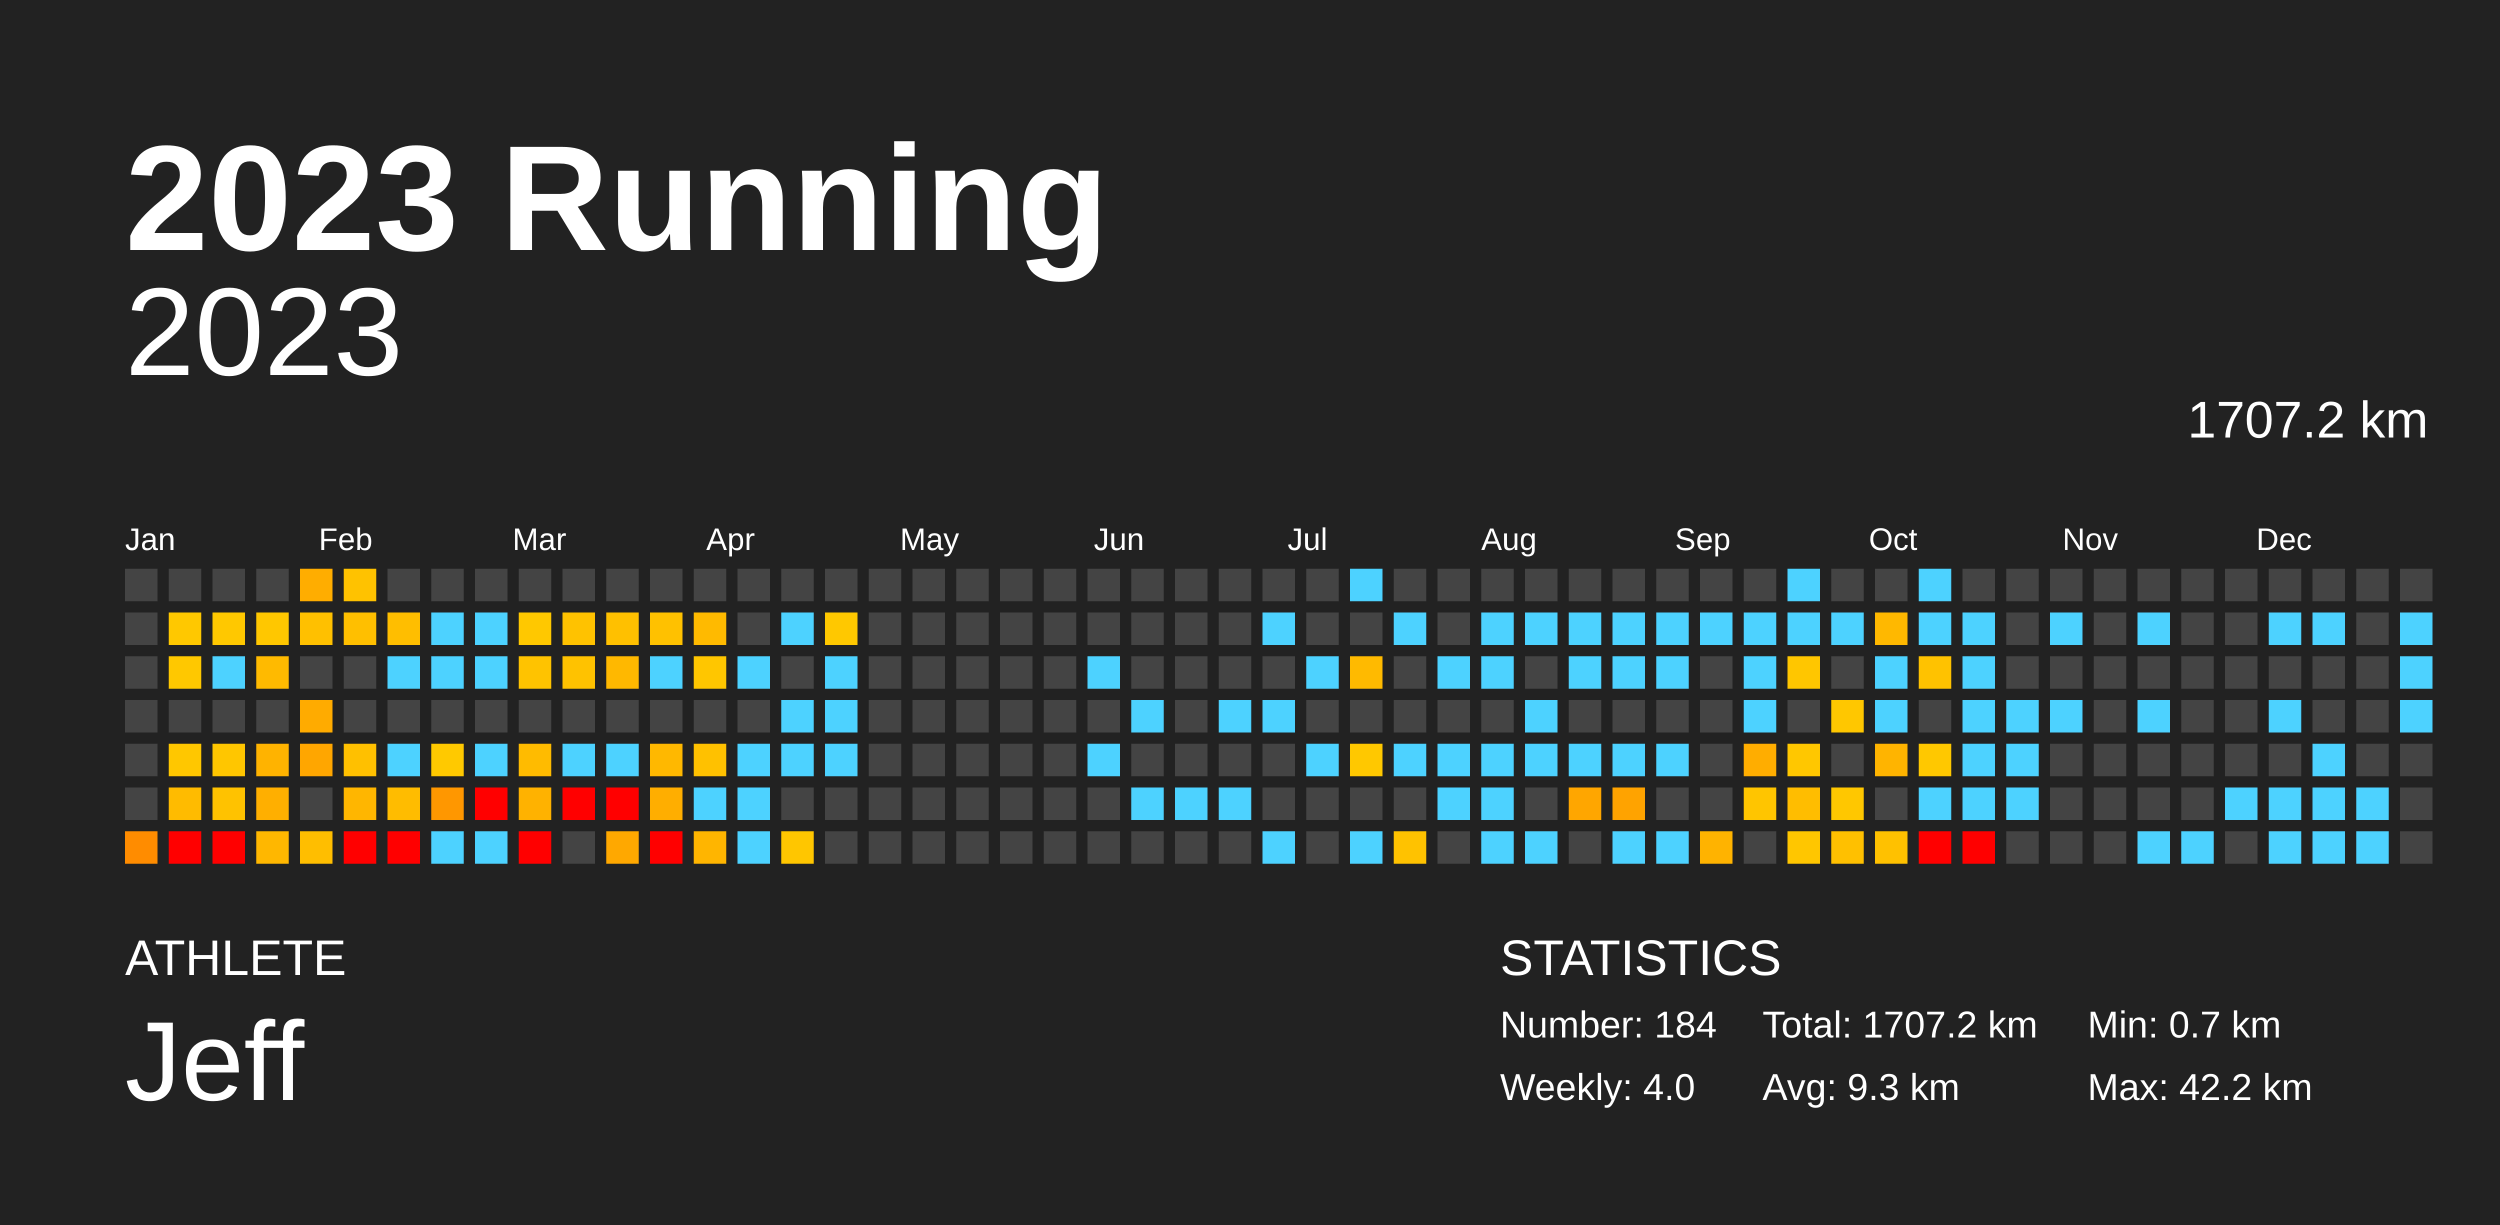
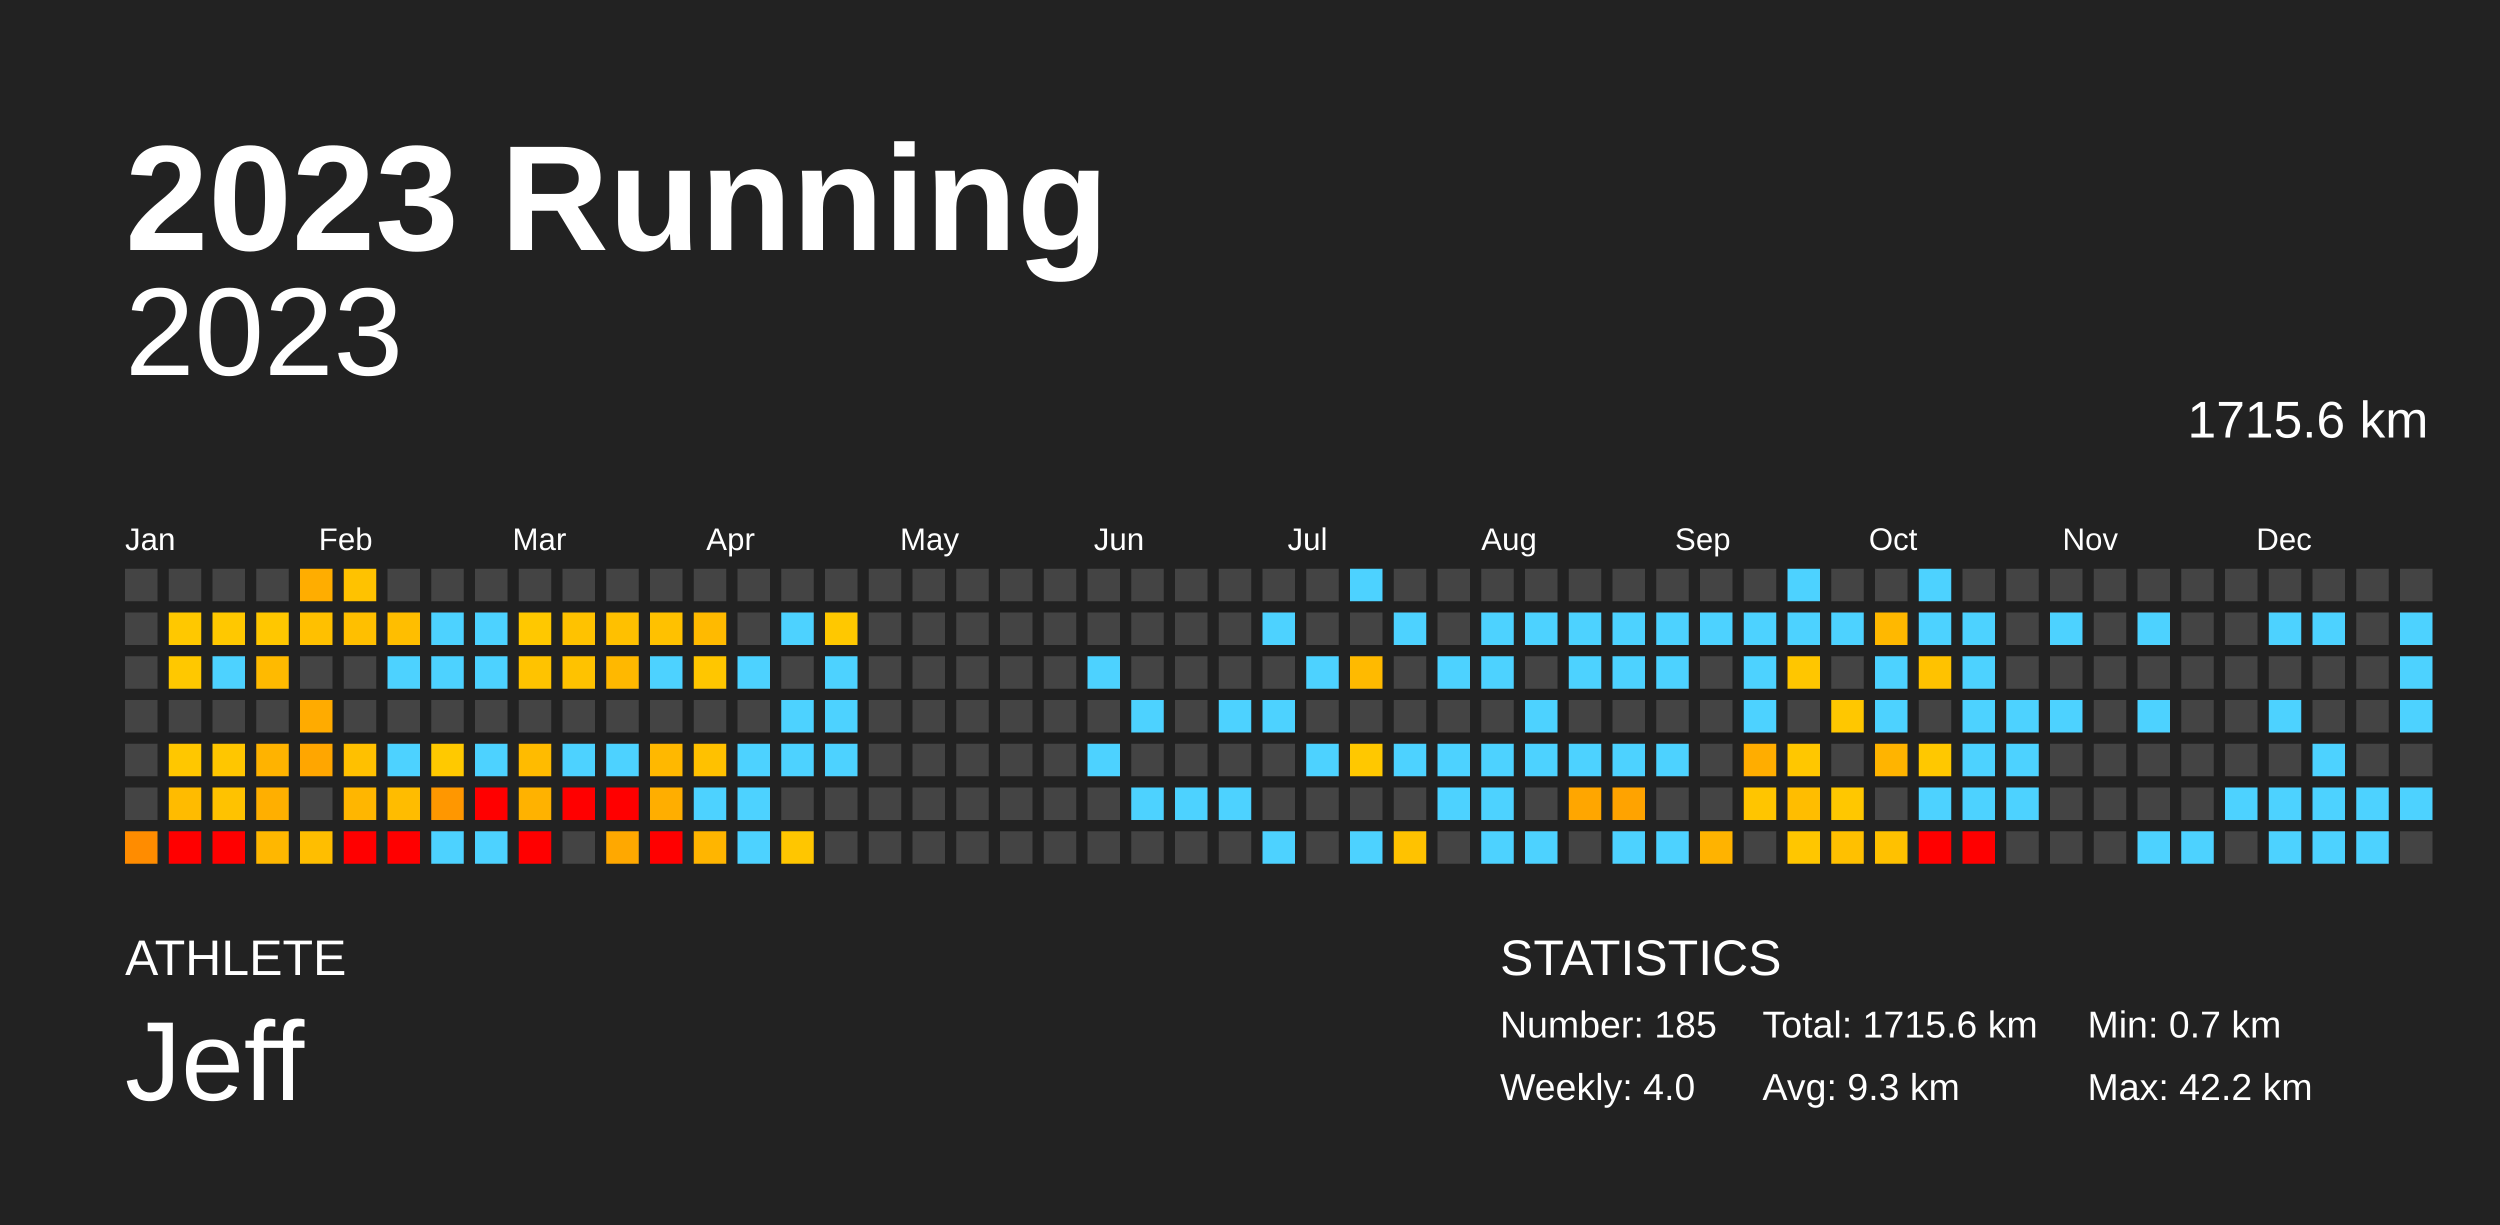
<svg xmlns="http://www.w3.org/2000/svg" baseProfile="full" height="98mm" version="1.1" viewBox="0,0,200,98" width="200mm">
  <defs />
  <rect fill="#222222" height="98" width="200" x="0" y="0" />
  <text fill="#FFFFFF" style="font-size:12px; font-family:Arial; font-weight:bold;" x="10" y="20">2023 Running</text>
  <text fill="#FFFFFF" style="font-size:4px; font-family:Arial" x="10" y="78">ATHLETE</text>
  <text fill="#FFFFFF" style="font-size:9px; font-family:Arial" x="10" y="88">Jeff</text>
  <text fill="#FFFFFF" style="font-size:4px; font-family:Arial" x="120" y="78">STATISTICS</text>
-   <text fill="#FFFFFF" style="font-size:3px; font-family:Arial" x="120" y="83">Number: 184</text>
+   <text fill="#FFFFFF" style="font-size:3px; font-family:Arial" x="120" y="83">Number: 185</text>
  <text fill="#FFFFFF" style="font-size:3px; font-family:Arial" x="120" y="88">Weekly: 4.0</text>
-   <text fill="#FFFFFF" style="font-size:3px; font-family:Arial" x="141" y="83">Total: 1707.2 km</text>
+   <text fill="#FFFFFF" style="font-size:3px; font-family:Arial" x="141" y="83">Total: 1715.6 km</text>
  <text fill="#FFFFFF" style="font-size:3px; font-family:Arial" x="141" y="88">Avg: 9.3 km</text>
  <text fill="#FFFFFF" style="font-size:3px; font-family:Arial" x="167" y="83">Min: 0.7 km</text>
  <text fill="#FFFFFF" style="font-size:3px; font-family:Arial" x="167" y="88">Max: 42.2 km</text>
  <text alignment-baseline="hanging" fill="#FFFFFF" style="font-size:10.0px; font-family:Arial;" x="10" y="30">2023</text>
-   <text alignment-baseline="hanging" fill="#FFFFFF" style="font-size:4.125px; font-family:Arial;" x="175" y="35">1707.2 km</text>
+   <text alignment-baseline="hanging" fill="#FFFFFF" style="font-size:4.125px; font-family:Arial;" x="175" y="35">1715.6 km</text>
  <text fill="#FFFFFF" style="font-size:2.5px; font-family:Arial" x="10.0" y="44">Jan</text>
  <text fill="#FFFFFF" style="font-size:2.5px; font-family:Arial" x="25.5" y="44">Feb</text>
  <text fill="#FFFFFF" style="font-size:2.5px; font-family:Arial" x="41.0" y="44">Mar</text>
  <text fill="#FFFFFF" style="font-size:2.5px; font-family:Arial" x="56.5" y="44">Apr</text>
  <text fill="#FFFFFF" style="font-size:2.5px; font-family:Arial" x="72.0" y="44">May</text>
  <text fill="#FFFFFF" style="font-size:2.5px; font-family:Arial" x="87.5" y="44">Jun</text>
  <text fill="#FFFFFF" style="font-size:2.5px; font-family:Arial" x="103.0" y="44">Jul</text>
  <text fill="#FFFFFF" style="font-size:2.5px; font-family:Arial" x="118.5" y="44">Aug</text>
  <text fill="#FFFFFF" style="font-size:2.5px; font-family:Arial" x="134.0" y="44">Sep</text>
  <text fill="#FFFFFF" style="font-size:2.5px; font-family:Arial" x="149.5" y="44">Oct</text>
  <text fill="#FFFFFF" style="font-size:2.5px; font-family:Arial" x="165.0" y="44">Nov</text>
  <text fill="#FFFFFF" style="font-size:2.5px; font-family:Arial" x="180.5" y="44">Dec</text>
  <rect fill="#444444" height="2.6" width="2.6" x="10.0" y="45.5" />
  <rect fill="#444444" height="2.6" width="2.6" x="10.0" y="49.0" />
  <rect fill="#444444" height="2.6" width="2.6" x="10.0" y="52.5" />
  <rect fill="#444444" height="2.6" width="2.6" x="10.0" y="56.0" />
  <rect fill="#444444" height="2.6" width="2.6" x="10.0" y="59.5" />
  <rect fill="#444444" height="2.6" width="2.6" x="10.0" y="63.0" />
  <rect fill="#ff8c00" height="2.6" width="2.6" x="10.0" y="66.5" />
  <rect fill="#444444" height="2.6" width="2.6" x="13.5" y="45.5" />
  <rect fill="#ffc800" height="2.6" width="2.6" x="13.5" y="49.0" />
  <rect fill="#ffc800" height="2.6" width="2.6" x="13.5" y="52.5" />
  <rect fill="#444444" height="2.6" width="2.6" x="13.5" y="56.0" />
  <rect fill="#ffc700" height="2.6" width="2.6" x="13.5" y="59.5" />
  <rect fill="#ffbb00" height="2.6" width="2.6" x="13.5" y="63.0" />
  <rect fill="red" height="2.6" width="2.6" x="13.5" y="66.5" />
  <rect fill="#444444" height="2.6" width="2.6" x="17.0" y="45.5" />
  <rect fill="#ffc800" height="2.6" width="2.6" x="17.0" y="49.0" />
  <rect fill="#4dd2ff" height="2.6" width="2.6" x="17.0" y="52.5" />
  <rect fill="#444444" height="2.6" width="2.6" x="17.0" y="56.0" />
  <rect fill="#ffc600" height="2.6" width="2.6" x="17.0" y="59.5" />
  <rect fill="#ffc200" height="2.6" width="2.6" x="17.0" y="63.0" />
  <rect fill="red" height="2.6" width="2.6" x="17.0" y="66.5" />
  <rect fill="#444444" height="2.6" width="2.6" x="20.5" y="45.5" />
  <rect fill="#ffc700" height="2.6" width="2.6" x="20.5" y="49.0" />
  <rect fill="#ffba00" height="2.6" width="2.6" x="20.5" y="52.5" />
  <rect fill="#444444" height="2.6" width="2.6" x="20.5" y="56.0" />
  <rect fill="#ffb300" height="2.6" width="2.6" x="20.5" y="59.5" />
  <rect fill="#ffaf00" height="2.6" width="2.6" x="20.5" y="63.0" />
  <rect fill="#ffb700" height="2.6" width="2.6" x="20.5" y="66.5" />
  <rect fill="#ffad00" height="2.6" width="2.6" x="24.0" y="45.5" />
  <rect fill="#ffc000" height="2.6" width="2.6" x="24.0" y="49.0" />
  <rect fill="#444444" height="2.6" width="2.6" x="24.0" y="52.5" />
  <rect fill="#ffab00" height="2.6" width="2.6" x="24.0" y="56.0" />
  <rect fill="#ffa600" height="2.6" width="2.6" x="24.0" y="59.5" />
  <rect fill="#444444" height="2.6" width="2.6" x="24.0" y="63.0" />
  <rect fill="#ffbe00" height="2.6" width="2.6" x="24.0" y="66.5" />
  <rect fill="#ffc200" height="2.6" width="2.6" x="27.5" y="45.5" />
  <rect fill="#ffbf00" height="2.6" width="2.6" x="27.5" y="49.0" />
  <rect fill="#444444" height="2.6" width="2.6" x="27.5" y="52.5" />
  <rect fill="#444444" height="2.6" width="2.6" x="27.5" y="56.0" />
  <rect fill="#ffc000" height="2.6" width="2.6" x="27.5" y="59.5" />
  <rect fill="#ffb600" height="2.6" width="2.6" x="27.5" y="63.0" />
  <rect fill="red" height="2.6" width="2.6" x="27.5" y="66.5" />
  <rect fill="#444444" height="2.6" width="2.6" x="31.0" y="45.5" />
  <rect fill="#ffbe00" height="2.6" width="2.6" x="31.0" y="49.0" />
  <rect fill="#4dd2ff" height="2.6" width="2.6" x="31.0" y="52.5" />
  <rect fill="#444444" height="2.6" width="2.6" x="31.0" y="56.0" />
  <rect fill="#4dd2ff" height="2.6" width="2.6" x="31.0" y="59.5" />
  <rect fill="#ffbc00" height="2.6" width="2.6" x="31.0" y="63.0" />
  <rect fill="red" height="2.6" width="2.6" x="31.0" y="66.5" />
  <rect fill="#444444" height="2.6" width="2.6" x="34.5" y="45.5" />
  <rect fill="#4dd2ff" height="2.6" width="2.6" x="34.5" y="49.0" />
  <rect fill="#4dd2ff" height="2.6" width="2.6" x="34.5" y="52.5" />
  <rect fill="#444444" height="2.6" width="2.6" x="34.5" y="56.0" />
  <rect fill="#ffc900" height="2.6" width="2.6" x="34.5" y="59.5" />
  <rect fill="#ff9700" height="2.6" width="2.6" x="34.5" y="63.0" />
  <rect fill="#4dd2ff" height="2.6" width="2.6" x="34.5" y="66.5" />
  <rect fill="#444444" height="2.6" width="2.6" x="38.0" y="45.5" />
  <rect fill="#4dd2ff" height="2.6" width="2.6" x="38.0" y="49.0" />
  <rect fill="#4dd2ff" height="2.6" width="2.6" x="38.0" y="52.5" />
  <rect fill="#444444" height="2.6" width="2.6" x="38.0" y="56.0" />
  <rect fill="#4dd2ff" height="2.6" width="2.6" x="38.0" y="59.5" />
  <rect fill="red" height="2.6" width="2.6" x="38.0" y="63.0" />
  <rect fill="#4dd2ff" height="2.6" width="2.6" x="38.0" y="66.5" />
  <rect fill="#444444" height="2.6" width="2.6" x="41.5" y="45.5" />
  <rect fill="#ffc800" height="2.6" width="2.6" x="41.5" y="49.0" />
  <rect fill="#ffc300" height="2.6" width="2.6" x="41.5" y="52.5" />
  <rect fill="#444444" height="2.6" width="2.6" x="41.5" y="56.0" />
  <rect fill="#ffbb00" height="2.6" width="2.6" x="41.5" y="59.5" />
  <rect fill="#ffb200" height="2.6" width="2.6" x="41.5" y="63.0" />
  <rect fill="red" height="2.6" width="2.6" x="41.5" y="66.5" />
  <rect fill="#444444" height="2.6" width="2.6" x="45.0" y="45.5" />
  <rect fill="#ffc200" height="2.6" width="2.6" x="45.0" y="49.0" />
  <rect fill="#ffc200" height="2.6" width="2.6" x="45.0" y="52.5" />
  <rect fill="#444444" height="2.6" width="2.6" x="45.0" y="56.0" />
  <rect fill="#4dd2ff" height="2.6" width="2.6" x="45.0" y="59.5" />
  <rect fill="red" height="2.6" width="2.6" x="45.0" y="63.0" />
  <rect fill="#444444" height="2.6" width="2.6" x="45.0" y="66.5" />
  <rect fill="#444444" height="2.6" width="2.6" x="48.5" y="45.5" />
  <rect fill="#ffc000" height="2.6" width="2.6" x="48.5" y="49.0" />
  <rect fill="#ffb800" height="2.6" width="2.6" x="48.5" y="52.5" />
  <rect fill="#444444" height="2.6" width="2.6" x="48.5" y="56.0" />
  <rect fill="#4dd2ff" height="2.6" width="2.6" x="48.5" y="59.5" />
  <rect fill="red" height="2.6" width="2.6" x="48.5" y="63.0" />
  <rect fill="#ffa800" height="2.6" width="2.6" x="48.5" y="66.5" />
  <rect fill="#444444" height="2.6" width="2.6" x="52.0" y="45.5" />
  <rect fill="#ffc100" height="2.6" width="2.6" x="52.0" y="49.0" />
  <rect fill="#4dd2ff" height="2.6" width="2.6" x="52.0" y="52.5" />
  <rect fill="#444444" height="2.6" width="2.6" x="52.0" y="56.0" />
  <rect fill="#ffb800" height="2.6" width="2.6" x="52.0" y="59.5" />
  <rect fill="#ffae00" height="2.6" width="2.6" x="52.0" y="63.0" />
  <rect fill="red" height="2.6" width="2.6" x="52.0" y="66.5" />
  <rect fill="#444444" height="2.6" width="2.6" x="55.5" y="45.5" />
  <rect fill="#ffba00" height="2.6" width="2.6" x="55.5" y="49.0" />
  <rect fill="#ffc600" height="2.6" width="2.6" x="55.5" y="52.5" />
  <rect fill="#444444" height="2.6" width="2.6" x="55.5" y="56.0" />
  <rect fill="#ffc100" height="2.6" width="2.6" x="55.5" y="59.5" />
  <rect fill="#4dd2ff" height="2.6" width="2.6" x="55.5" y="63.0" />
  <rect fill="#ffb500" height="2.6" width="2.6" x="55.5" y="66.5" />
  <rect fill="#444444" height="2.6" width="2.6" x="59.0" y="45.5" />
  <rect fill="#444444" height="2.6" width="2.6" x="59.0" y="49.0" />
  <rect fill="#4dd2ff" height="2.6" width="2.6" x="59.0" y="52.5" />
  <rect fill="#444444" height="2.6" width="2.6" x="59.0" y="56.0" />
  <rect fill="#4dd2ff" height="2.6" width="2.6" x="59.0" y="59.5" />
  <rect fill="#4dd2ff" height="2.6" width="2.6" x="59.0" y="63.0" />
  <rect fill="#4dd2ff" height="2.6" width="2.6" x="59.0" y="66.5" />
  <rect fill="#444444" height="2.6" width="2.6" x="62.5" y="45.5" />
  <rect fill="#4dd2ff" height="2.6" width="2.6" x="62.5" y="49.0" />
  <rect fill="#444444" height="2.6" width="2.6" x="62.5" y="52.5" />
  <rect fill="#4dd2ff" height="2.6" width="2.6" x="62.5" y="56.0" />
  <rect fill="#4dd2ff" height="2.6" width="2.6" x="62.5" y="59.5" />
  <rect fill="#444444" height="2.6" width="2.6" x="62.5" y="63.0" />
  <rect fill="#ffc600" height="2.6" width="2.6" x="62.5" y="66.5" />
  <rect fill="#444444" height="2.6" width="2.6" x="66.0" y="45.5" />
  <rect fill="#ffc800" height="2.6" width="2.6" x="66.0" y="49.0" />
  <rect fill="#4dd2ff" height="2.6" width="2.6" x="66.0" y="52.5" />
  <rect fill="#4dd2ff" height="2.6" width="2.6" x="66.0" y="56.0" />
  <rect fill="#4dd2ff" height="2.6" width="2.6" x="66.0" y="59.5" />
  <rect fill="#444444" height="2.6" width="2.6" x="66.0" y="63.0" />
  <rect fill="#444444" height="2.6" width="2.6" x="66.0" y="66.5" />
  <rect fill="#444444" height="2.6" width="2.6" x="69.5" y="45.5" />
  <rect fill="#444444" height="2.6" width="2.6" x="69.5" y="49.0" />
  <rect fill="#444444" height="2.6" width="2.6" x="69.5" y="52.5" />
  <rect fill="#444444" height="2.6" width="2.6" x="69.5" y="56.0" />
  <rect fill="#444444" height="2.6" width="2.6" x="69.5" y="59.5" />
  <rect fill="#444444" height="2.6" width="2.6" x="69.5" y="63.0" />
  <rect fill="#444444" height="2.6" width="2.6" x="69.5" y="66.5" />
  <rect fill="#444444" height="2.6" width="2.6" x="73.0" y="45.5" />
  <rect fill="#444444" height="2.6" width="2.6" x="73.0" y="49.0" />
  <rect fill="#444444" height="2.6" width="2.6" x="73.0" y="52.5" />
  <rect fill="#444444" height="2.6" width="2.6" x="73.0" y="56.0" />
  <rect fill="#444444" height="2.6" width="2.6" x="73.0" y="59.5" />
  <rect fill="#444444" height="2.6" width="2.6" x="73.0" y="63.0" />
  <rect fill="#444444" height="2.6" width="2.6" x="73.0" y="66.5" />
  <rect fill="#444444" height="2.6" width="2.6" x="76.5" y="45.5" />
  <rect fill="#444444" height="2.6" width="2.6" x="76.5" y="49.0" />
  <rect fill="#444444" height="2.6" width="2.6" x="76.5" y="52.5" />
  <rect fill="#444444" height="2.6" width="2.6" x="76.5" y="56.0" />
  <rect fill="#444444" height="2.6" width="2.6" x="76.5" y="59.5" />
  <rect fill="#444444" height="2.6" width="2.6" x="76.5" y="63.0" />
  <rect fill="#444444" height="2.6" width="2.6" x="76.5" y="66.5" />
  <rect fill="#444444" height="2.6" width="2.6" x="80.0" y="45.5" />
  <rect fill="#444444" height="2.6" width="2.6" x="80.0" y="49.0" />
  <rect fill="#444444" height="2.6" width="2.6" x="80.0" y="52.5" />
  <rect fill="#444444" height="2.6" width="2.6" x="80.0" y="56.0" />
  <rect fill="#444444" height="2.6" width="2.6" x="80.0" y="59.5" />
  <rect fill="#444444" height="2.6" width="2.6" x="80.0" y="63.0" />
  <rect fill="#444444" height="2.6" width="2.6" x="80.0" y="66.5" />
  <rect fill="#444444" height="2.6" width="2.6" x="83.5" y="45.5" />
  <rect fill="#444444" height="2.6" width="2.6" x="83.5" y="49.0" />
  <rect fill="#444444" height="2.6" width="2.6" x="83.5" y="52.5" />
  <rect fill="#444444" height="2.6" width="2.6" x="83.5" y="56.0" />
  <rect fill="#444444" height="2.6" width="2.6" x="83.5" y="59.5" />
  <rect fill="#444444" height="2.6" width="2.6" x="83.5" y="63.0" />
  <rect fill="#444444" height="2.6" width="2.6" x="83.5" y="66.5" />
  <rect fill="#444444" height="2.6" width="2.6" x="87.0" y="45.5" />
  <rect fill="#444444" height="2.6" width="2.6" x="87.0" y="49.0" />
  <rect fill="#4dd2ff" height="2.6" width="2.6" x="87.0" y="52.5" />
  <rect fill="#444444" height="2.6" width="2.6" x="87.0" y="56.0" />
  <rect fill="#4dd2ff" height="2.6" width="2.6" x="87.0" y="59.5" />
  <rect fill="#444444" height="2.6" width="2.6" x="87.0" y="63.0" />
  <rect fill="#444444" height="2.6" width="2.6" x="87.0" y="66.5" />
  <rect fill="#444444" height="2.6" width="2.6" x="90.5" y="45.5" />
  <rect fill="#444444" height="2.6" width="2.6" x="90.5" y="49.0" />
  <rect fill="#444444" height="2.6" width="2.6" x="90.5" y="52.5" />
  <rect fill="#4dd2ff" height="2.6" width="2.6" x="90.5" y="56.0" />
  <rect fill="#444444" height="2.6" width="2.6" x="90.5" y="59.5" />
  <rect fill="#4dd2ff" height="2.6" width="2.6" x="90.5" y="63.0" />
  <rect fill="#444444" height="2.6" width="2.6" x="90.5" y="66.5" />
  <rect fill="#444444" height="2.6" width="2.6" x="94.0" y="45.5" />
  <rect fill="#444444" height="2.6" width="2.6" x="94.0" y="49.0" />
  <rect fill="#444444" height="2.6" width="2.6" x="94.0" y="52.5" />
  <rect fill="#444444" height="2.6" width="2.6" x="94.0" y="56.0" />
  <rect fill="#444444" height="2.6" width="2.6" x="94.0" y="59.5" />
  <rect fill="#4dd2ff" height="2.6" width="2.6" x="94.0" y="63.0" />
  <rect fill="#444444" height="2.6" width="2.6" x="94.0" y="66.5" />
  <rect fill="#444444" height="2.6" width="2.6" x="97.5" y="45.5" />
  <rect fill="#444444" height="2.6" width="2.6" x="97.5" y="49.0" />
  <rect fill="#444444" height="2.6" width="2.6" x="97.5" y="52.5" />
  <rect fill="#4dd2ff" height="2.6" width="2.6" x="97.5" y="56.0" />
  <rect fill="#444444" height="2.6" width="2.6" x="97.5" y="59.5" />
  <rect fill="#4dd2ff" height="2.6" width="2.6" x="97.5" y="63.0" />
  <rect fill="#444444" height="2.6" width="2.6" x="97.5" y="66.5" />
  <rect fill="#444444" height="2.6" width="2.6" x="101.0" y="45.5" />
  <rect fill="#4dd2ff" height="2.6" width="2.6" x="101.0" y="49.0" />
  <rect fill="#444444" height="2.6" width="2.6" x="101.0" y="52.5" />
  <rect fill="#4dd2ff" height="2.6" width="2.6" x="101.0" y="56.0" />
  <rect fill="#444444" height="2.6" width="2.6" x="101.0" y="59.5" />
  <rect fill="#444444" height="2.6" width="2.6" x="101.0" y="63.0" />
  <rect fill="#4dd2ff" height="2.6" width="2.6" x="101.0" y="66.5" />
  <rect fill="#444444" height="2.6" width="2.6" x="104.5" y="45.5" />
  <rect fill="#444444" height="2.6" width="2.6" x="104.5" y="49.0" />
  <rect fill="#4dd2ff" height="2.6" width="2.6" x="104.5" y="52.5" />
  <rect fill="#444444" height="2.6" width="2.6" x="104.5" y="56.0" />
  <rect fill="#4dd2ff" height="2.6" width="2.6" x="104.5" y="59.5" />
  <rect fill="#444444" height="2.6" width="2.6" x="104.5" y="63.0" />
  <rect fill="#444444" height="2.6" width="2.6" x="104.5" y="66.5" />
  <rect fill="#4dd2ff" height="2.6" width="2.6" x="108.0" y="45.5" />
  <rect fill="#444444" height="2.6" width="2.6" x="108.0" y="49.0" />
  <rect fill="#ffba00" height="2.6" width="2.6" x="108.0" y="52.5" />
  <rect fill="#444444" height="2.6" width="2.6" x="108.0" y="56.0" />
  <rect fill="#ffc800" height="2.6" width="2.6" x="108.0" y="59.5" />
  <rect fill="#444444" height="2.6" width="2.6" x="108.0" y="63.0" />
  <rect fill="#4dd2ff" height="2.6" width="2.6" x="108.0" y="66.5" />
  <rect fill="#444444" height="2.6" width="2.6" x="111.5" y="45.5" />
  <rect fill="#4dd2ff" height="2.6" width="2.6" x="111.5" y="49.0" />
  <rect fill="#444444" height="2.6" width="2.6" x="111.5" y="52.5" />
  <rect fill="#444444" height="2.6" width="2.6" x="111.5" y="56.0" />
  <rect fill="#4dd2ff" height="2.6" width="2.6" x="111.5" y="59.5" />
  <rect fill="#444444" height="2.6" width="2.6" x="111.5" y="63.0" />
  <rect fill="#ffc200" height="2.6" width="2.6" x="111.5" y="66.5" />
  <rect fill="#444444" height="2.6" width="2.6" x="115.0" y="45.5" />
  <rect fill="#444444" height="2.6" width="2.6" x="115.0" y="49.0" />
  <rect fill="#4dd2ff" height="2.6" width="2.6" x="115.0" y="52.5" />
  <rect fill="#444444" height="2.6" width="2.6" x="115.0" y="56.0" />
  <rect fill="#4dd2ff" height="2.6" width="2.6" x="115.0" y="59.5" />
  <rect fill="#4dd2ff" height="2.6" width="2.6" x="115.0" y="63.0" />
  <rect fill="#444444" height="2.6" width="2.6" x="115.0" y="66.5" />
  <rect fill="#444444" height="2.6" width="2.6" x="118.5" y="45.5" />
  <rect fill="#4dd2ff" height="2.6" width="2.6" x="118.5" y="49.0" />
  <rect fill="#4dd2ff" height="2.6" width="2.6" x="118.5" y="52.5" />
  <rect fill="#444444" height="2.6" width="2.6" x="118.5" y="56.0" />
  <rect fill="#4dd2ff" height="2.6" width="2.6" x="118.5" y="59.5" />
  <rect fill="#4dd2ff" height="2.6" width="2.6" x="118.5" y="63.0" />
  <rect fill="#4dd2ff" height="2.6" width="2.6" x="118.5" y="66.5" />
  <rect fill="#444444" height="2.6" width="2.6" x="122.0" y="45.5" />
  <rect fill="#4dd2ff" height="2.6" width="2.6" x="122.0" y="49.0" />
  <rect fill="#444444" height="2.6" width="2.6" x="122.0" y="52.5" />
  <rect fill="#4dd2ff" height="2.6" width="2.6" x="122.0" y="56.0" />
  <rect fill="#4dd2ff" height="2.6" width="2.6" x="122.0" y="59.5" />
  <rect fill="#444444" height="2.6" width="2.6" x="122.0" y="63.0" />
  <rect fill="#4dd2ff" height="2.6" width="2.6" x="122.0" y="66.5" />
  <rect fill="#444444" height="2.6" width="2.6" x="125.5" y="45.5" />
  <rect fill="#4dd2ff" height="2.6" width="2.6" x="125.5" y="49.0" />
  <rect fill="#4dd2ff" height="2.6" width="2.6" x="125.5" y="52.5" />
  <rect fill="#444444" height="2.6" width="2.6" x="125.5" y="56.0" />
  <rect fill="#4dd2ff" height="2.6" width="2.6" x="125.5" y="59.5" />
  <rect fill="#ffa600" height="2.6" width="2.6" x="125.5" y="63.0" />
  <rect fill="#444444" height="2.6" width="2.6" x="125.5" y="66.5" />
  <rect fill="#444444" height="2.6" width="2.6" x="129.0" y="45.5" />
  <rect fill="#4dd2ff" height="2.6" width="2.6" x="129.0" y="49.0" />
  <rect fill="#4dd2ff" height="2.6" width="2.6" x="129.0" y="52.5" />
  <rect fill="#444444" height="2.6" width="2.6" x="129.0" y="56.0" />
  <rect fill="#4dd2ff" height="2.6" width="2.6" x="129.0" y="59.5" />
  <rect fill="#ffa300" height="2.6" width="2.6" x="129.0" y="63.0" />
  <rect fill="#4dd2ff" height="2.6" width="2.6" x="129.0" y="66.5" />
  <rect fill="#444444" height="2.6" width="2.6" x="132.5" y="45.5" />
  <rect fill="#4dd2ff" height="2.6" width="2.6" x="132.5" y="49.0" />
  <rect fill="#4dd2ff" height="2.6" width="2.6" x="132.5" y="52.5" />
  <rect fill="#444444" height="2.6" width="2.6" x="132.5" y="56.0" />
  <rect fill="#4dd2ff" height="2.6" width="2.6" x="132.5" y="59.5" />
  <rect fill="#444444" height="2.6" width="2.6" x="132.5" y="63.0" />
  <rect fill="#4dd2ff" height="2.6" width="2.6" x="132.5" y="66.5" />
  <rect fill="#444444" height="2.6" width="2.6" x="136.0" y="45.5" />
  <rect fill="#4dd2ff" height="2.6" width="2.6" x="136.0" y="49.0" />
  <rect fill="#444444" height="2.6" width="2.6" x="136.0" y="52.5" />
  <rect fill="#444444" height="2.6" width="2.6" x="136.0" y="56.0" />
  <rect fill="#444444" height="2.6" width="2.6" x="136.0" y="59.5" />
  <rect fill="#444444" height="2.6" width="2.6" x="136.0" y="63.0" />
  <rect fill="#ffb300" height="2.6" width="2.6" x="136.0" y="66.5" />
  <rect fill="#444444" height="2.6" width="2.6" x="139.5" y="45.5" />
  <rect fill="#4dd2ff" height="2.6" width="2.6" x="139.5" y="49.0" />
  <rect fill="#4dd2ff" height="2.6" width="2.6" x="139.5" y="52.5" />
  <rect fill="#4dd2ff" height="2.6" width="2.6" x="139.5" y="56.0" />
  <rect fill="#ffad00" height="2.6" width="2.6" x="139.5" y="59.5" />
  <rect fill="#ffc500" height="2.6" width="2.6" x="139.5" y="63.0" />
  <rect fill="#444444" height="2.6" width="2.6" x="139.5" y="66.5" />
  <rect fill="#4dd2ff" height="2.6" width="2.6" x="143.0" y="45.5" />
  <rect fill="#4dd2ff" height="2.6" width="2.6" x="143.0" y="49.0" />
  <rect fill="#ffc600" height="2.6" width="2.6" x="143.0" y="52.5" />
  <rect fill="#444444" height="2.6" width="2.6" x="143.0" y="56.0" />
  <rect fill="#ffc700" height="2.6" width="2.6" x="143.0" y="59.5" />
  <rect fill="#ffbd00" height="2.6" width="2.6" x="143.0" y="63.0" />
  <rect fill="#ffc600" height="2.6" width="2.6" x="143.0" y="66.5" />
  <rect fill="#444444" height="2.6" width="2.6" x="146.5" y="45.5" />
  <rect fill="#4dd2ff" height="2.6" width="2.6" x="146.5" y="49.0" />
  <rect fill="#444444" height="2.6" width="2.6" x="146.5" y="52.5" />
  <rect fill="#ffc700" height="2.6" width="2.6" x="146.5" y="56.0" />
  <rect fill="#444444" height="2.6" width="2.6" x="146.5" y="59.5" />
  <rect fill="#ffc700" height="2.6" width="2.6" x="146.5" y="63.0" />
  <rect fill="#ffc000" height="2.6" width="2.6" x="146.5" y="66.5" />
  <rect fill="#444444" height="2.6" width="2.6" x="150.0" y="45.5" />
  <rect fill="#ffb800" height="2.6" width="2.6" x="150.0" y="49.0" />
  <rect fill="#4dd2ff" height="2.6" width="2.6" x="150.0" y="52.5" />
  <rect fill="#4dd2ff" height="2.6" width="2.6" x="150.0" y="56.0" />
  <rect fill="#ffb400" height="2.6" width="2.6" x="150.0" y="59.5" />
  <rect fill="#444444" height="2.6" width="2.6" x="150.0" y="63.0" />
  <rect fill="#ffc100" height="2.6" width="2.6" x="150.0" y="66.5" />
  <rect fill="#4dd2ff" height="2.6" width="2.6" x="153.5" y="45.5" />
  <rect fill="#4dd2ff" height="2.6" width="2.6" x="153.5" y="49.0" />
  <rect fill="#ffc200" height="2.6" width="2.6" x="153.5" y="52.5" />
  <rect fill="#444444" height="2.6" width="2.6" x="153.5" y="56.0" />
  <rect fill="#ffc800" height="2.6" width="2.6" x="153.5" y="59.5" />
  <rect fill="#4dd2ff" height="2.6" width="2.6" x="153.5" y="63.0" />
  <rect fill="red" height="2.6" width="2.6" x="153.5" y="66.5" />
  <rect fill="#444444" height="2.6" width="2.6" x="157.0" y="45.5" />
  <rect fill="#4dd2ff" height="2.6" width="2.6" x="157.0" y="49.0" />
  <rect fill="#4dd2ff" height="2.6" width="2.6" x="157.0" y="52.5" />
  <rect fill="#4dd2ff" height="2.6" width="2.6" x="157.0" y="56.0" />
  <rect fill="#4dd2ff" height="2.6" width="2.6" x="157.0" y="59.5" />
  <rect fill="#4dd2ff" height="2.6" width="2.6" x="157.0" y="63.0" />
  <rect fill="red" height="2.6" width="2.6" x="157.0" y="66.5" />
  <rect fill="#444444" height="2.6" width="2.6" x="160.5" y="45.5" />
  <rect fill="#444444" height="2.6" width="2.6" x="160.5" y="49.0" />
  <rect fill="#444444" height="2.6" width="2.6" x="160.5" y="52.5" />
  <rect fill="#4dd2ff" height="2.6" width="2.6" x="160.5" y="56.0" />
  <rect fill="#4dd2ff" height="2.6" width="2.6" x="160.5" y="59.5" />
  <rect fill="#4dd2ff" height="2.6" width="2.6" x="160.5" y="63.0" />
  <rect fill="#444444" height="2.6" width="2.6" x="160.5" y="66.5" />
  <rect fill="#444444" height="2.6" width="2.6" x="164.0" y="45.5" />
  <rect fill="#4dd2ff" height="2.6" width="2.6" x="164.0" y="49.0" />
  <rect fill="#444444" height="2.6" width="2.6" x="164.0" y="52.5" />
  <rect fill="#4dd2ff" height="2.6" width="2.6" x="164.0" y="56.0" />
  <rect fill="#444444" height="2.6" width="2.6" x="164.0" y="59.5" />
  <rect fill="#444444" height="2.6" width="2.6" x="164.0" y="63.0" />
  <rect fill="#444444" height="2.6" width="2.6" x="164.0" y="66.5" />
  <rect fill="#444444" height="2.6" width="2.6" x="167.5" y="45.5" />
  <rect fill="#444444" height="2.6" width="2.6" x="167.5" y="49.0" />
  <rect fill="#444444" height="2.6" width="2.6" x="167.5" y="52.5" />
  <rect fill="#444444" height="2.6" width="2.6" x="167.5" y="56.0" />
  <rect fill="#444444" height="2.6" width="2.6" x="167.5" y="59.5" />
  <rect fill="#444444" height="2.6" width="2.6" x="167.5" y="63.0" />
  <rect fill="#444444" height="2.6" width="2.6" x="167.5" y="66.5" />
  <rect fill="#444444" height="2.6" width="2.6" x="171.0" y="45.5" />
  <rect fill="#4dd2ff" height="2.6" width="2.6" x="171.0" y="49.0" />
  <rect fill="#444444" height="2.6" width="2.6" x="171.0" y="52.5" />
  <rect fill="#4dd2ff" height="2.6" width="2.6" x="171.0" y="56.0" />
  <rect fill="#444444" height="2.6" width="2.6" x="171.0" y="59.5" />
  <rect fill="#444444" height="2.6" width="2.6" x="171.0" y="63.0" />
  <rect fill="#4dd2ff" height="2.6" width="2.6" x="171.0" y="66.5" />
  <rect fill="#444444" height="2.6" width="2.6" x="174.5" y="45.5" />
  <rect fill="#444444" height="2.6" width="2.6" x="174.5" y="49.0" />
  <rect fill="#444444" height="2.6" width="2.6" x="174.5" y="52.5" />
  <rect fill="#444444" height="2.6" width="2.6" x="174.5" y="56.0" />
  <rect fill="#444444" height="2.6" width="2.6" x="174.5" y="59.5" />
  <rect fill="#444444" height="2.6" width="2.6" x="174.5" y="63.0" />
  <rect fill="#4dd2ff" height="2.6" width="2.6" x="174.5" y="66.5" />
  <rect fill="#444444" height="2.6" width="2.6" x="178.0" y="45.5" />
  <rect fill="#444444" height="2.6" width="2.6" x="178.0" y="49.0" />
  <rect fill="#444444" height="2.6" width="2.6" x="178.0" y="52.5" />
  <rect fill="#444444" height="2.6" width="2.6" x="178.0" y="56.0" />
  <rect fill="#444444" height="2.6" width="2.6" x="178.0" y="59.5" />
  <rect fill="#4dd2ff" height="2.6" width="2.6" x="178.0" y="63.0" />
  <rect fill="#444444" height="2.6" width="2.6" x="178.0" y="66.5" />
  <rect fill="#444444" height="2.6" width="2.6" x="181.5" y="45.5" />
  <rect fill="#4dd2ff" height="2.6" width="2.6" x="181.5" y="49.0" />
  <rect fill="#444444" height="2.6" width="2.6" x="181.5" y="52.5" />
  <rect fill="#4dd2ff" height="2.6" width="2.6" x="181.5" y="56.0" />
  <rect fill="#444444" height="2.6" width="2.6" x="181.5" y="59.5" />
  <rect fill="#4dd2ff" height="2.6" width="2.6" x="181.5" y="63.0" />
  <rect fill="#4dd2ff" height="2.6" width="2.6" x="181.5" y="66.5" />
  <rect fill="#444444" height="2.6" width="2.6" x="185.0" y="45.5" />
  <rect fill="#4dd2ff" height="2.6" width="2.6" x="185.0" y="49.0" />
  <rect fill="#444444" height="2.6" width="2.6" x="185.0" y="52.5" />
  <rect fill="#444444" height="2.6" width="2.6" x="185.0" y="56.0" />
  <rect fill="#4dd2ff" height="2.6" width="2.6" x="185.0" y="59.5" />
  <rect fill="#4dd2ff" height="2.6" width="2.6" x="185.0" y="63.0" />
  <rect fill="#4dd2ff" height="2.6" width="2.6" x="185.0" y="66.5" />
  <rect fill="#444444" height="2.6" width="2.6" x="188.5" y="45.5" />
  <rect fill="#444444" height="2.6" width="2.6" x="188.5" y="49.0" />
  <rect fill="#444444" height="2.6" width="2.6" x="188.5" y="52.5" />
  <rect fill="#444444" height="2.6" width="2.6" x="188.5" y="56.0" />
  <rect fill="#444444" height="2.6" width="2.6" x="188.5" y="59.5" />
  <rect fill="#4dd2ff" height="2.6" width="2.6" x="188.5" y="63.0" />
  <rect fill="#4dd2ff" height="2.6" width="2.6" x="188.5" y="66.5" />
  <rect fill="#444444" height="2.6" width="2.6" x="192.0" y="45.5" />
  <rect fill="#4dd2ff" height="2.6" width="2.6" x="192.0" y="49.0" />
  <rect fill="#4dd2ff" height="2.6" width="2.6" x="192.0" y="52.5" />
  <rect fill="#4dd2ff" height="2.6" width="2.6" x="192.0" y="56.0" />
  <rect fill="#444444" height="2.6" width="2.6" x="192.0" y="59.5" />
-   <rect fill="#444444" height="2.6" width="2.6" x="192.0" y="63.0" />
+   <rect fill="#4dd2ff" height="2.6" width="2.6" x="192.0" y="63.0" />
  <rect fill="#444444" height="2.6" width="2.6" x="192.0" y="66.5" />
</svg>
